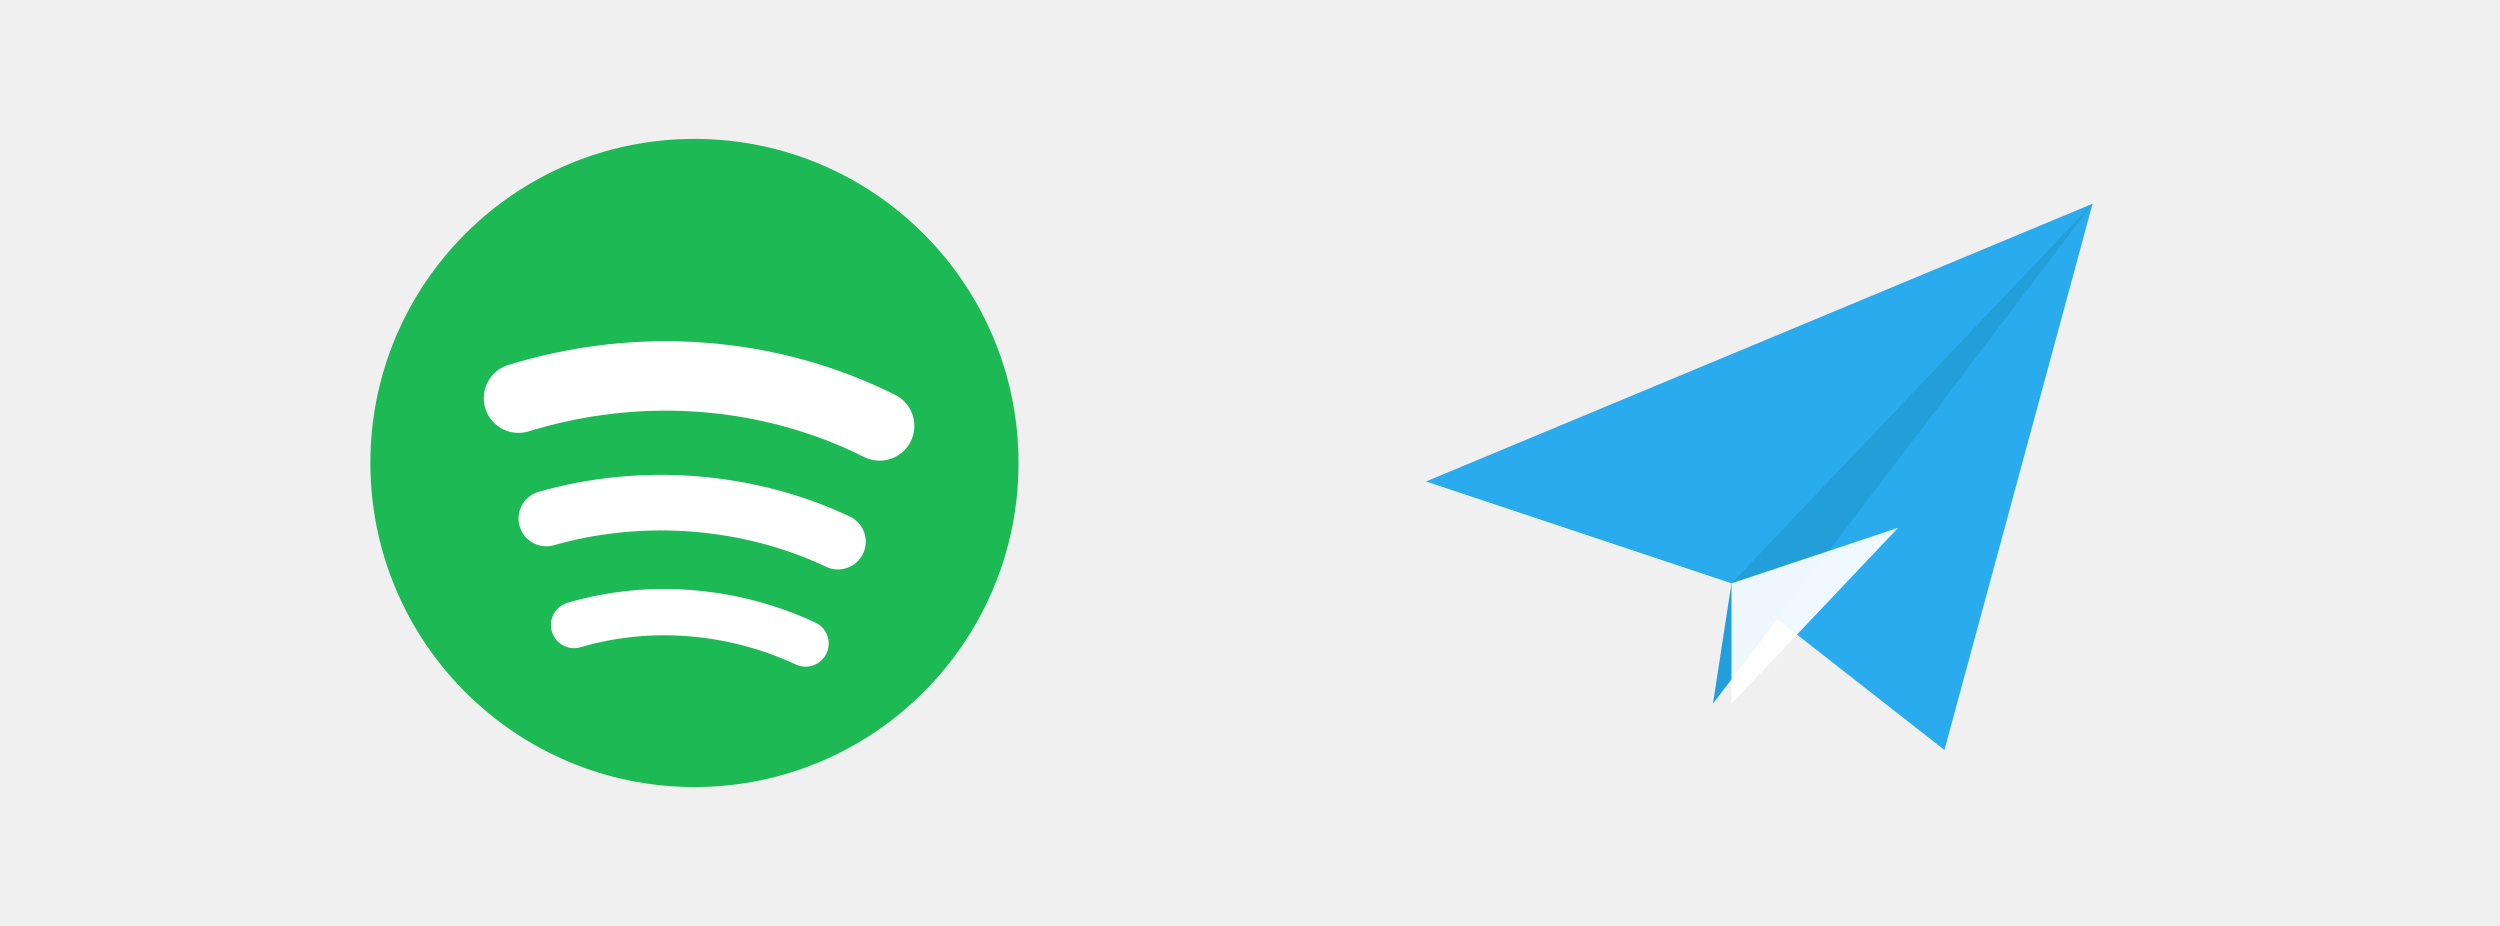
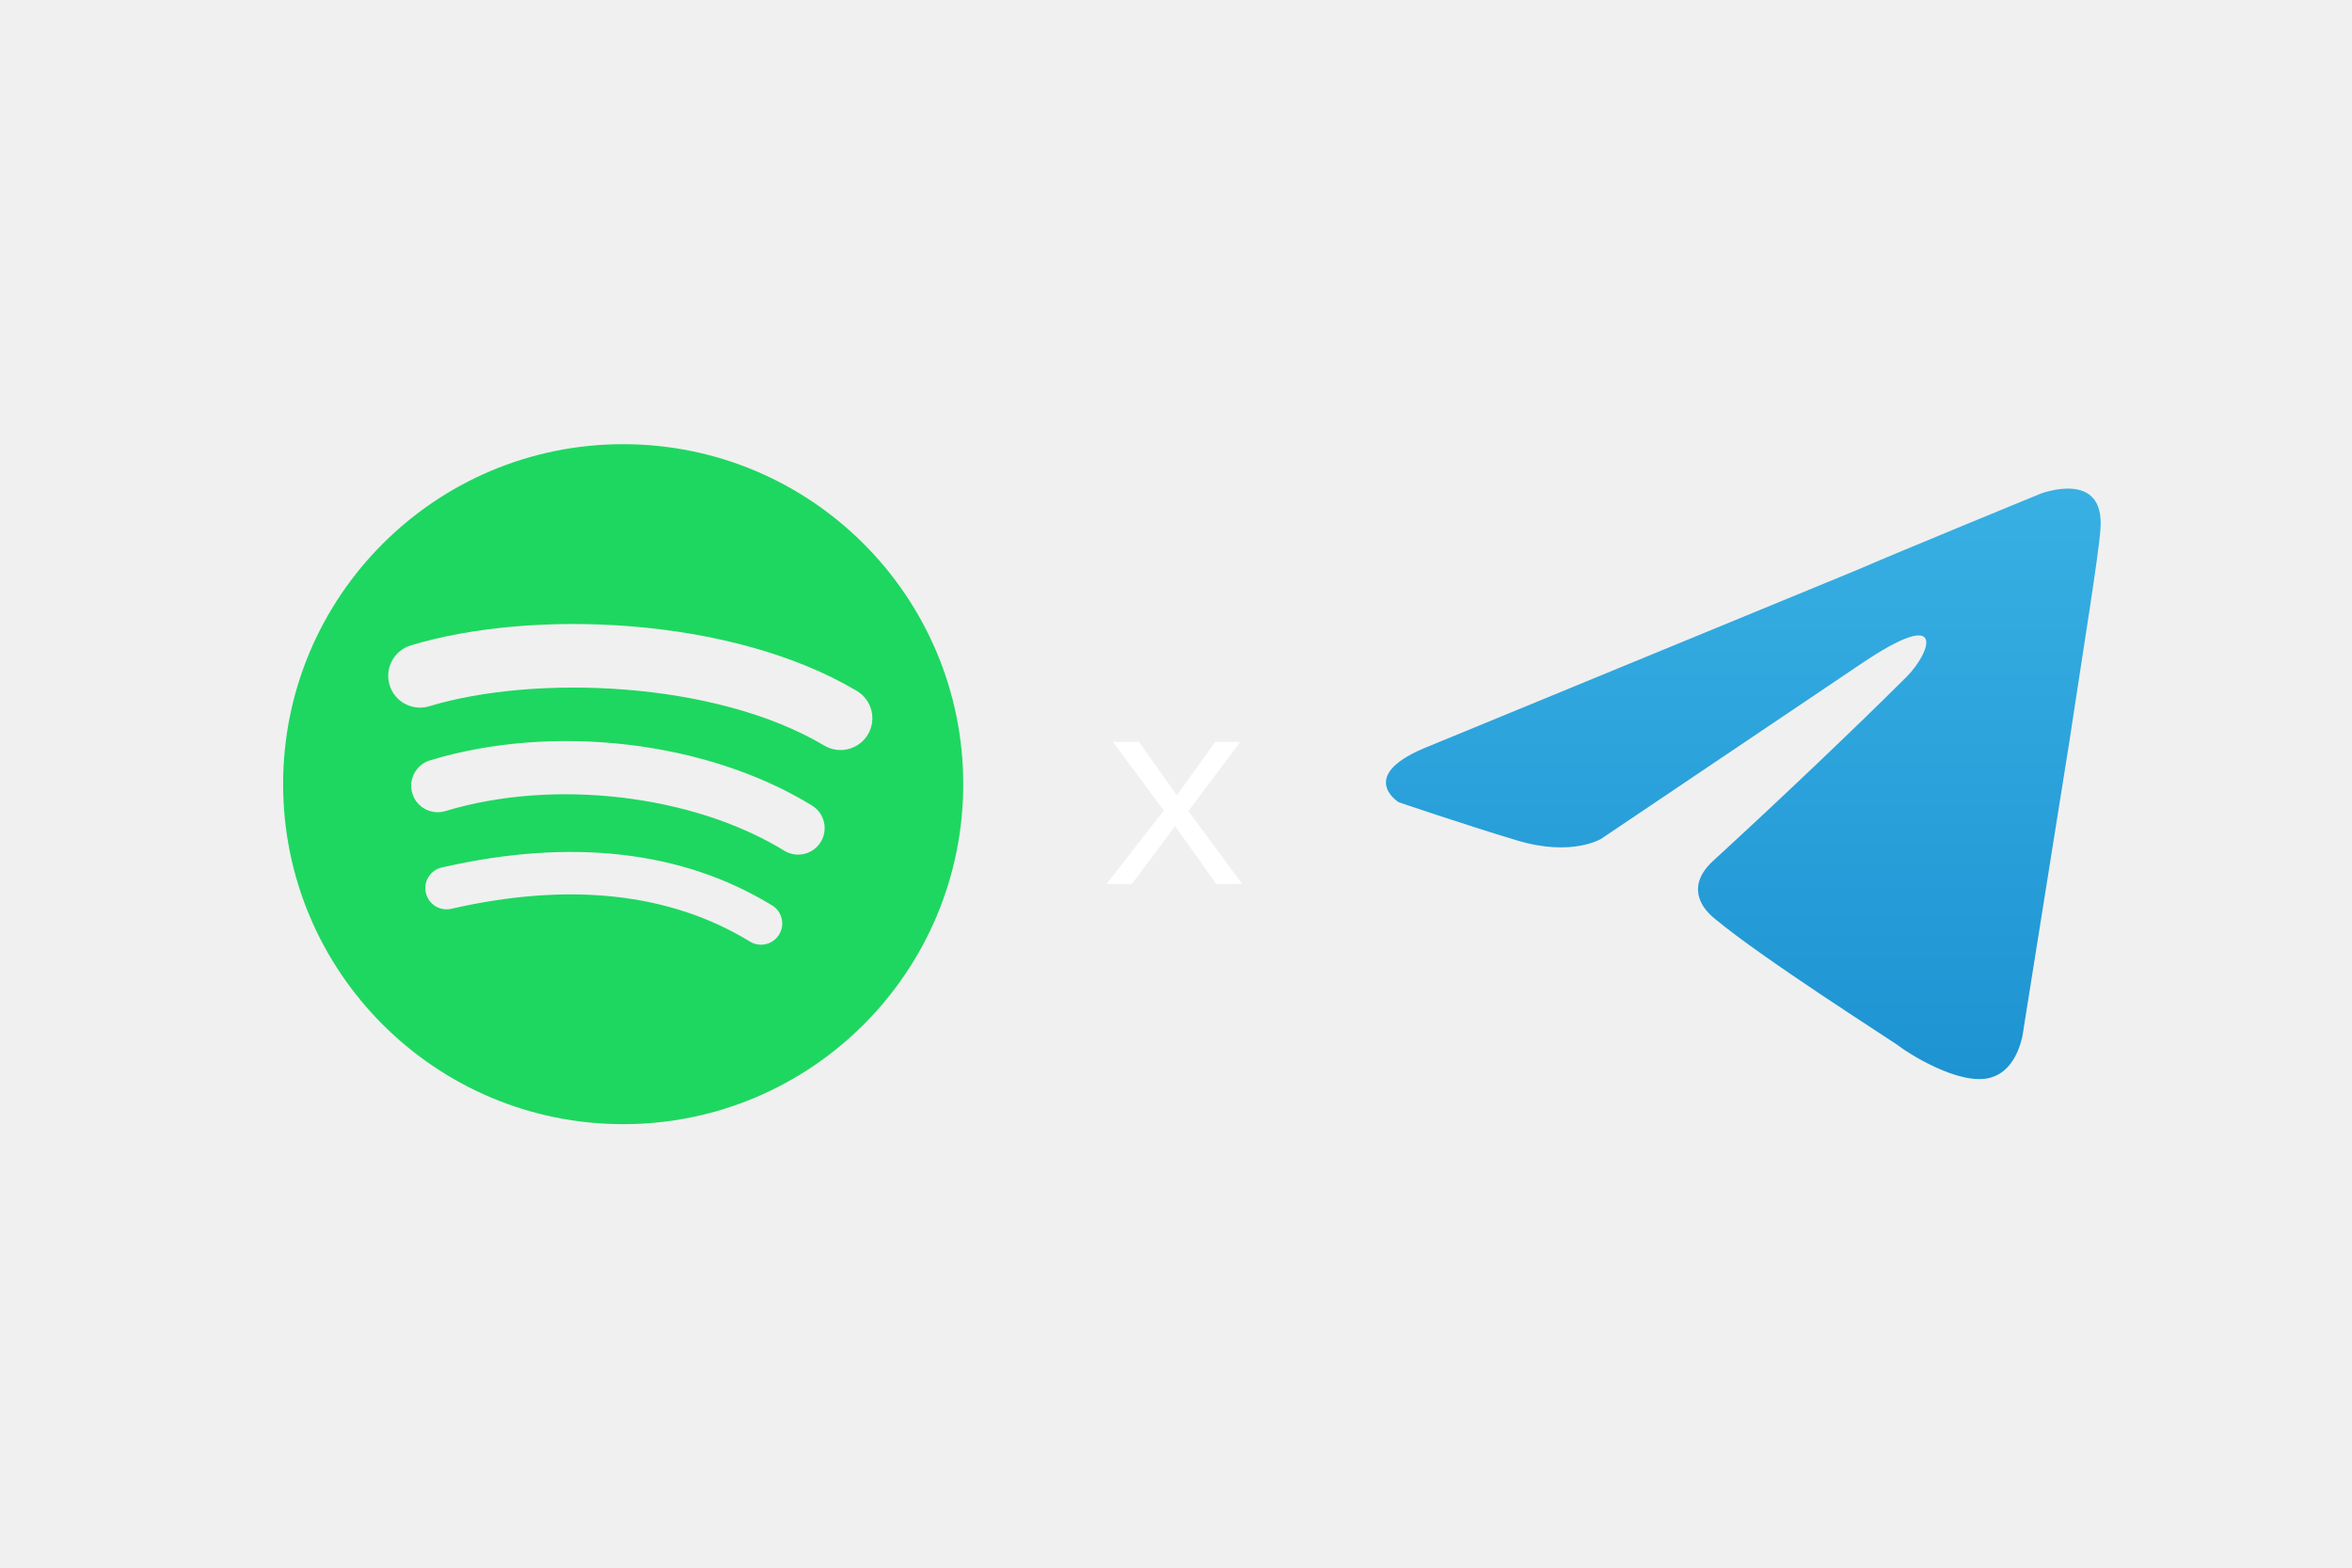
- <svg xmlns="http://www.w3.org/2000/svg" viewBox="0 0 540 200" width="540" height="200" role="img" aria-label="Spotify и Telegram">
-   <g transform="translate(80 30)">
-     <circle cx="70" cy="70" r="70" fill="#1DB954" />
-     <g fill="none" stroke="#fff" stroke-linecap="round">
-       <path d="M32 56c26-8 54-6 78 6" stroke-width="15" />
-       <path d="M38 82c21-6 44-4 63 5" stroke-width="12" />
-       <path d="M44 105c17-5 35-3 50 4" stroke-width="10" />
-     </g>
-   </g>
-   <g transform="translate(300 30)">
-     <path d="M8 74 L152 14 L120 132 L74 96 Z" fill="#2AABEE" />
-     <path d="M74 96 L152 14 L70 122 Z" fill="#229ED9" />
-     <path d="M74 96 L110 84 L74 122 Z" fill="#fff" opacity=".92" />
-   </g>
+ <svg xmlns="http://www.w3.org/2000/svg" width="1080" height="720" viewBox="0 0 1080 720" fill="none">
+   <path d="M197.104 324.364C245.153 309.781 328.185 312.529 378.512 342.422H378.519C385.436 346.543 394.424 344.254 398.526 337.314C402.647 330.383 400.373 321.42 393.417 317.301C335.476 282.904 243.783 279.668 188.626 296.413C180.905 298.758 176.552 306.913 178.891 314.632C181.229 322.348 189.388 326.704 197.104 324.364ZM360.126 390.709C365.85 394.234 373.346 392.425 376.87 386.696C380.394 380.98 378.585 373.485 372.861 369.961C324.661 340.341 254.161 332.006 197.452 349.213C191.024 351.171 187.395 357.958 189.334 364.397C191.288 370.825 198.089 374.453 204.527 372.508C254.173 357.437 318.154 364.91 360.126 390.709ZM344.37 432.441C348.957 435.256 354.96 433.801 357.758 429.214C360.573 424.627 359.119 418.641 354.532 415.826C313.372 390.672 262.35 384.82 202.869 398.41C197.619 399.603 194.35 404.824 195.549 410.064C196.742 415.304 201.963 418.586 207.201 417.393C261.555 404.974 307.708 410.046 344.37 432.441ZM130 360.151C130 273.912 199.912 204 286.149 204L286.147 204.007C372.395 204.007 442.3 273.917 442.3 360.151C442.3 446.393 372.395 516.3 286.149 516.3C199.912 516.3 130 446.393 130 360.151Z" fill="#1ED760" />
+   <path d="M558.528 406L536.896 375.664L511.04 340.72H522.944L542.912 368.752L570.432 406H558.528ZM537.536 369.264L558.016 340.72H569.536L542.912 376.176L537.536 369.264ZM541.888 376.304L519.744 406H508.096L536.896 369.008L541.888 376.304Z" fill="white" />
+   <path d="M941.692 225.987C944.45 225.341 948.068 224.78 951.585 225.086C955.1 225.391 958.436 226.554 960.753 229.274C962.995 231.906 964.385 236.12 963.905 242.764L963.853 243.414L963.852 243.427C963.016 255.139 956.308 296.197 949.588 340.707L928.598 472.45L928.594 472.476L928.592 472.5V472.501C928.592 472.504 928.592 472.507 928.591 472.511C928.591 472.519 928.59 472.531 928.587 472.547C928.584 472.581 928.579 472.634 928.572 472.702C928.557 472.839 928.532 473.041 928.496 473.301C928.425 473.822 928.305 474.574 928.118 475.489C927.743 477.319 927.1 479.79 926.02 482.358C923.855 487.513 919.998 492.931 913.179 494.535C909.757 495.34 905.732 495.047 901.509 494.062C897.294 493.081 892.932 491.421 888.867 489.545C880.727 485.791 873.851 481.205 871.801 479.566L871.792 479.559L871.783 479.552L871.296 479.208C869.79 478.171 865.731 475.529 860.149 471.882C853.748 467.7 845.302 462.169 836.28 456.14C818.788 444.45 799.166 430.915 788.065 421.715L787.018 420.838C784.134 418.367 781.134 414.73 780.437 410.356C779.751 406.044 781.277 400.814 787.866 395.052H787.867L787.879 395.041C818.108 367.344 854.219 332.931 876.055 311.105C878.621 308.541 881.181 305.129 882.92 301.895C883.789 300.277 884.466 298.68 884.828 297.238C885.188 295.817 885.266 294.445 884.814 293.348C884.333 292.181 883.314 291.461 881.828 291.275C880.39 291.096 878.479 291.404 876.04 292.244C871.147 293.927 863.843 297.851 853.336 304.991L734.979 384.695C734.977 384.695 734.976 384.696 734.975 384.697C734.97 384.7 734.962 384.705 734.951 384.711C734.928 384.725 734.893 384.745 734.846 384.772C734.749 384.827 734.602 384.91 734.403 385.012C734.004 385.218 733.401 385.506 732.595 385.833C730.983 386.484 728.565 387.283 725.363 387.851C718.965 388.986 709.421 389.201 696.933 385.456C684.349 381.683 670.711 377.281 660.22 373.82C654.975 372.089 650.515 370.596 647.368 369.535C645.795 369.004 644.549 368.582 643.697 368.291C643.271 368.146 642.943 368.034 642.722 367.959C642.612 367.921 642.528 367.892 642.471 367.873C642.47 367.872 642.469 367.871 642.468 367.871C642.435 367.85 642.392 367.822 642.338 367.784C642.208 367.695 642.018 367.561 641.787 367.384C641.324 367.029 640.698 366.508 640.052 365.843C638.747 364.501 637.417 362.636 637.081 360.431C636.752 358.272 637.358 355.651 640.186 352.711C643.036 349.749 648.123 346.489 656.686 343.15L656.699 343.145L852.319 262.587L852.332 262.583C861.98 258.39 883.172 249.581 901.959 241.818C911.352 237.937 920.139 234.317 926.58 231.67C929.801 230.345 932.434 229.264 934.262 228.514C935.177 228.138 935.89 227.846 936.374 227.647C936.617 227.549 936.801 227.472 936.926 227.421C936.988 227.395 937.036 227.375 937.067 227.362C937.082 227.356 937.094 227.352 937.102 227.348C937.106 227.347 937.109 227.345 937.112 227.345L937.113 227.344C937.114 227.342 937.116 227.341 937.119 227.341C937.133 227.335 937.153 227.33 937.18 227.319C937.233 227.299 937.317 227.269 937.423 227.23C937.637 227.153 937.955 227.044 938.357 226.913C939.164 226.653 940.317 226.311 941.692 225.987Z" fill="url(#paint0_linear_3_11)" stroke="url(#paint1_linear_3_11)" stroke-width="1.2" stroke-linecap="round" stroke-linejoin="round" />
+   <defs>
+     <linearGradient id="paint0_linear_3_11" x1="800.5" y1="495.702" x2="800.5" y2="224.298" gradientUnits="userSpaceOnUse">
+       <stop stop-color="#1D93D2" />
+       <stop offset="1" stop-color="#38B0E3" />
+     </linearGradient>
+     <linearGradient id="paint1_linear_3_11" x1="800.5" y1="495.702" x2="800.5" y2="224.298" gradientUnits="userSpaceOnUse">
+       <stop stop-color="#1D93D2" />
+       <stop offset="1" stop-color="#38B0E3" />
+     </linearGradient>
+   </defs>
</svg>
